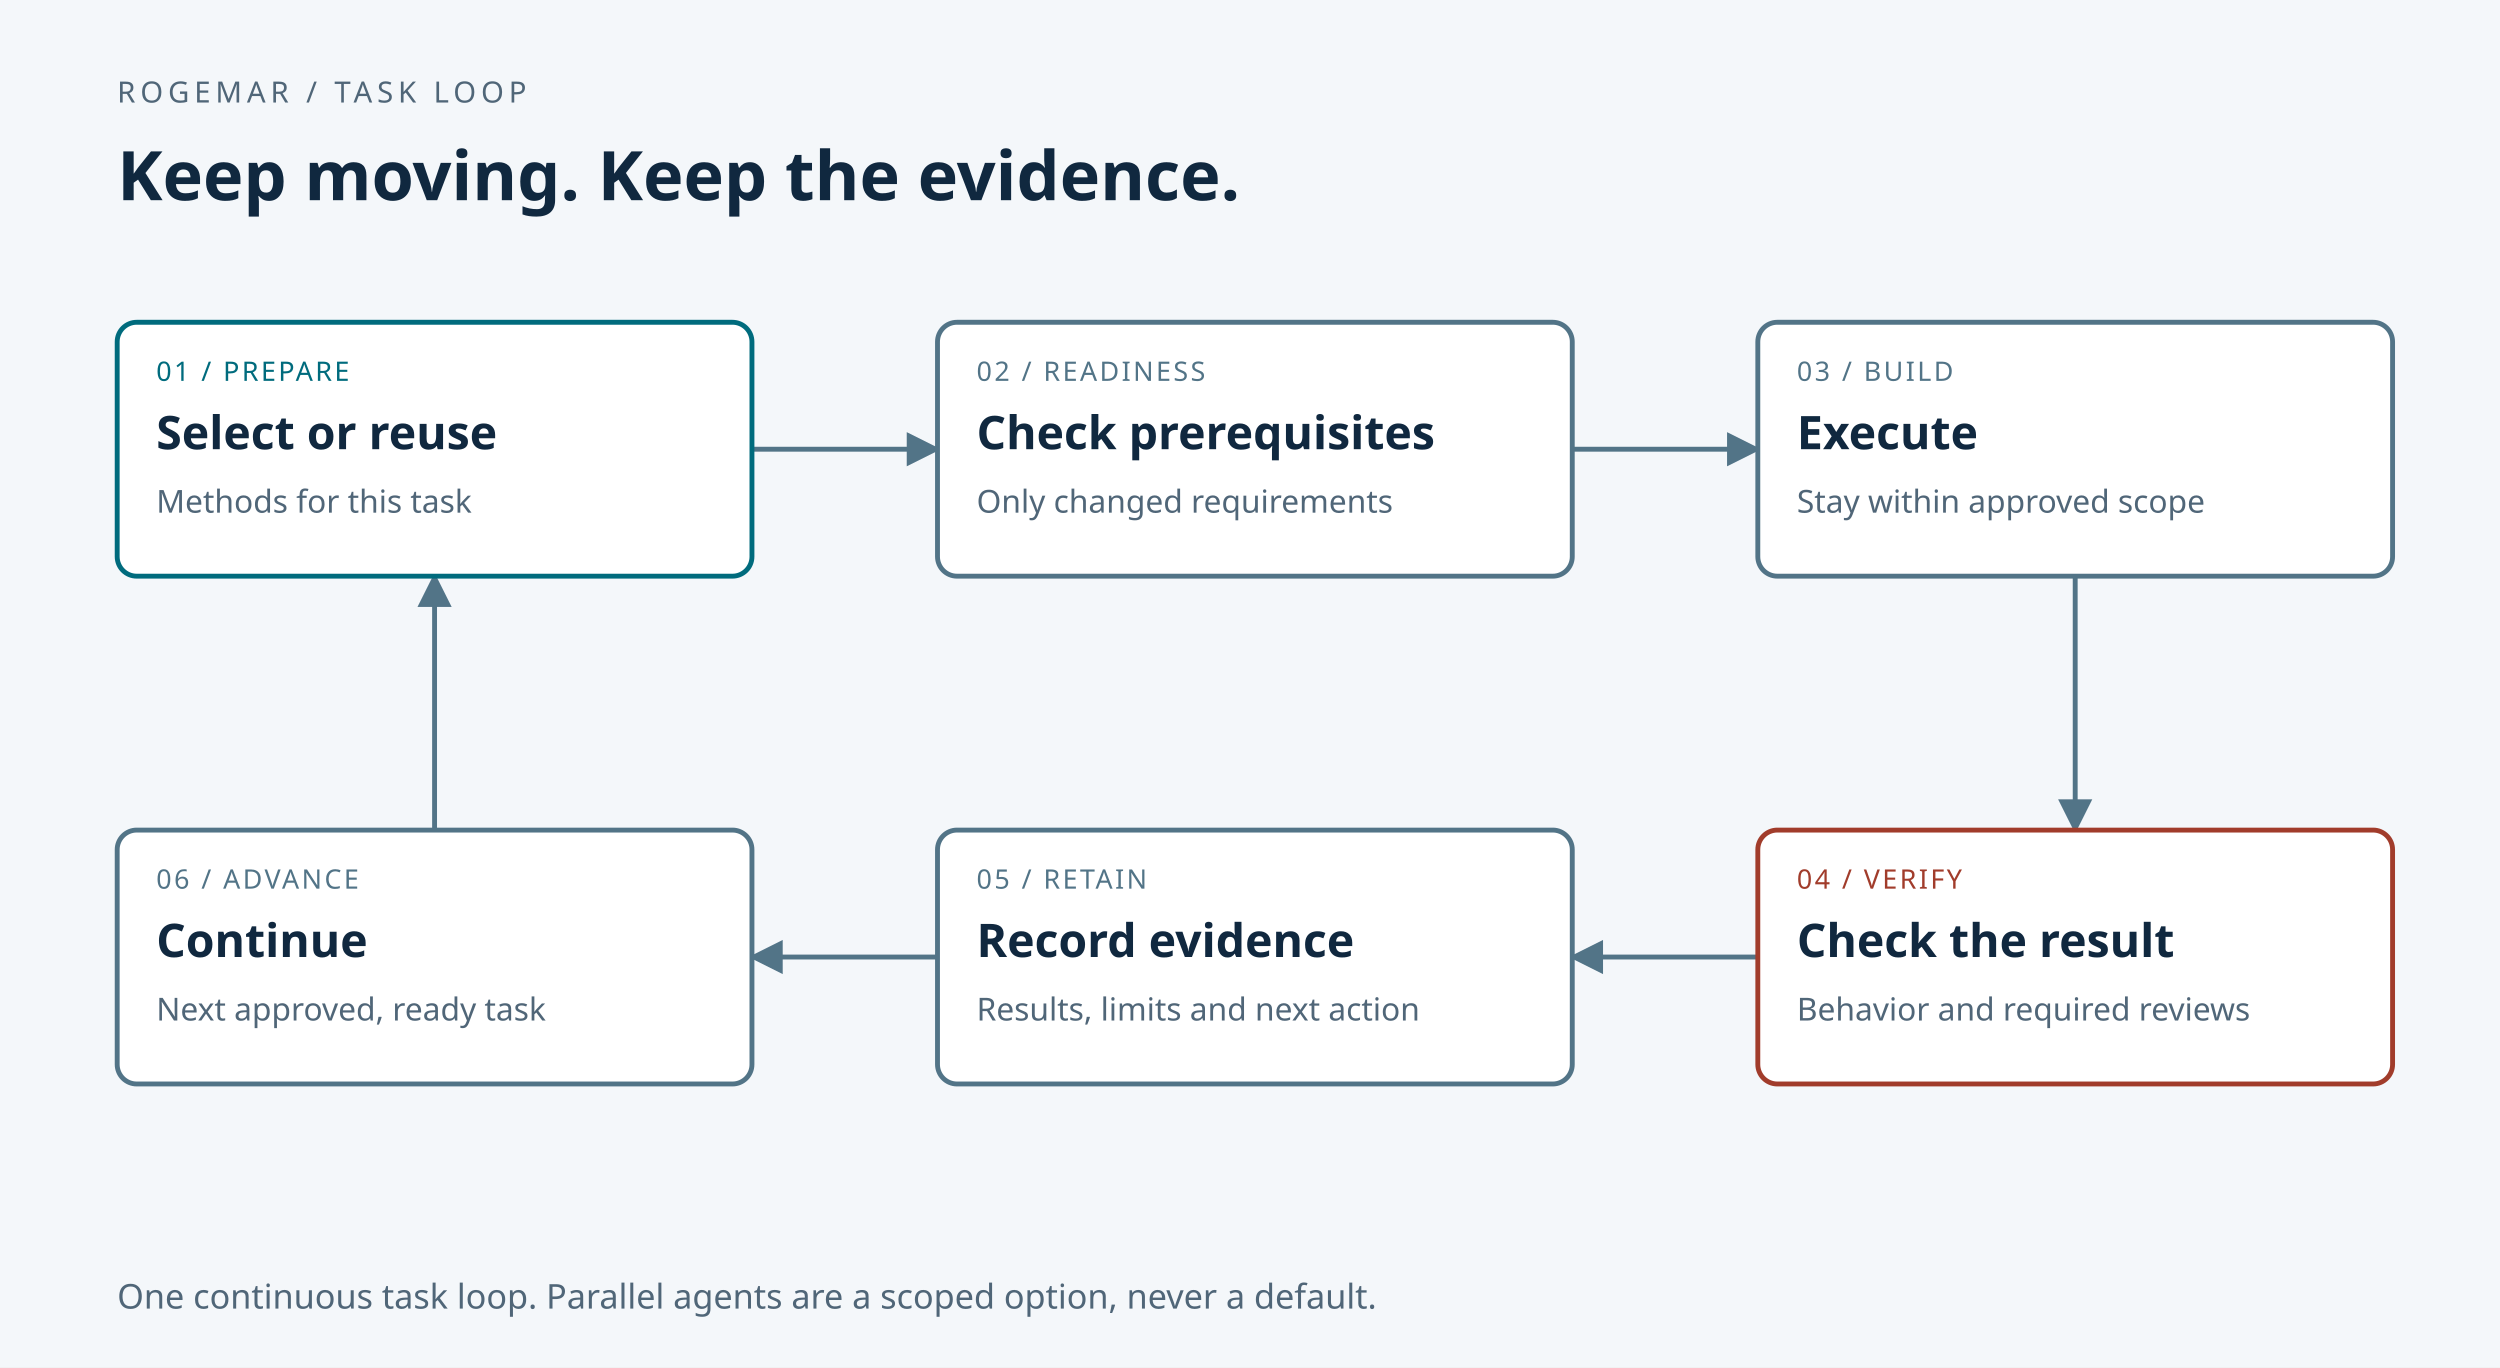
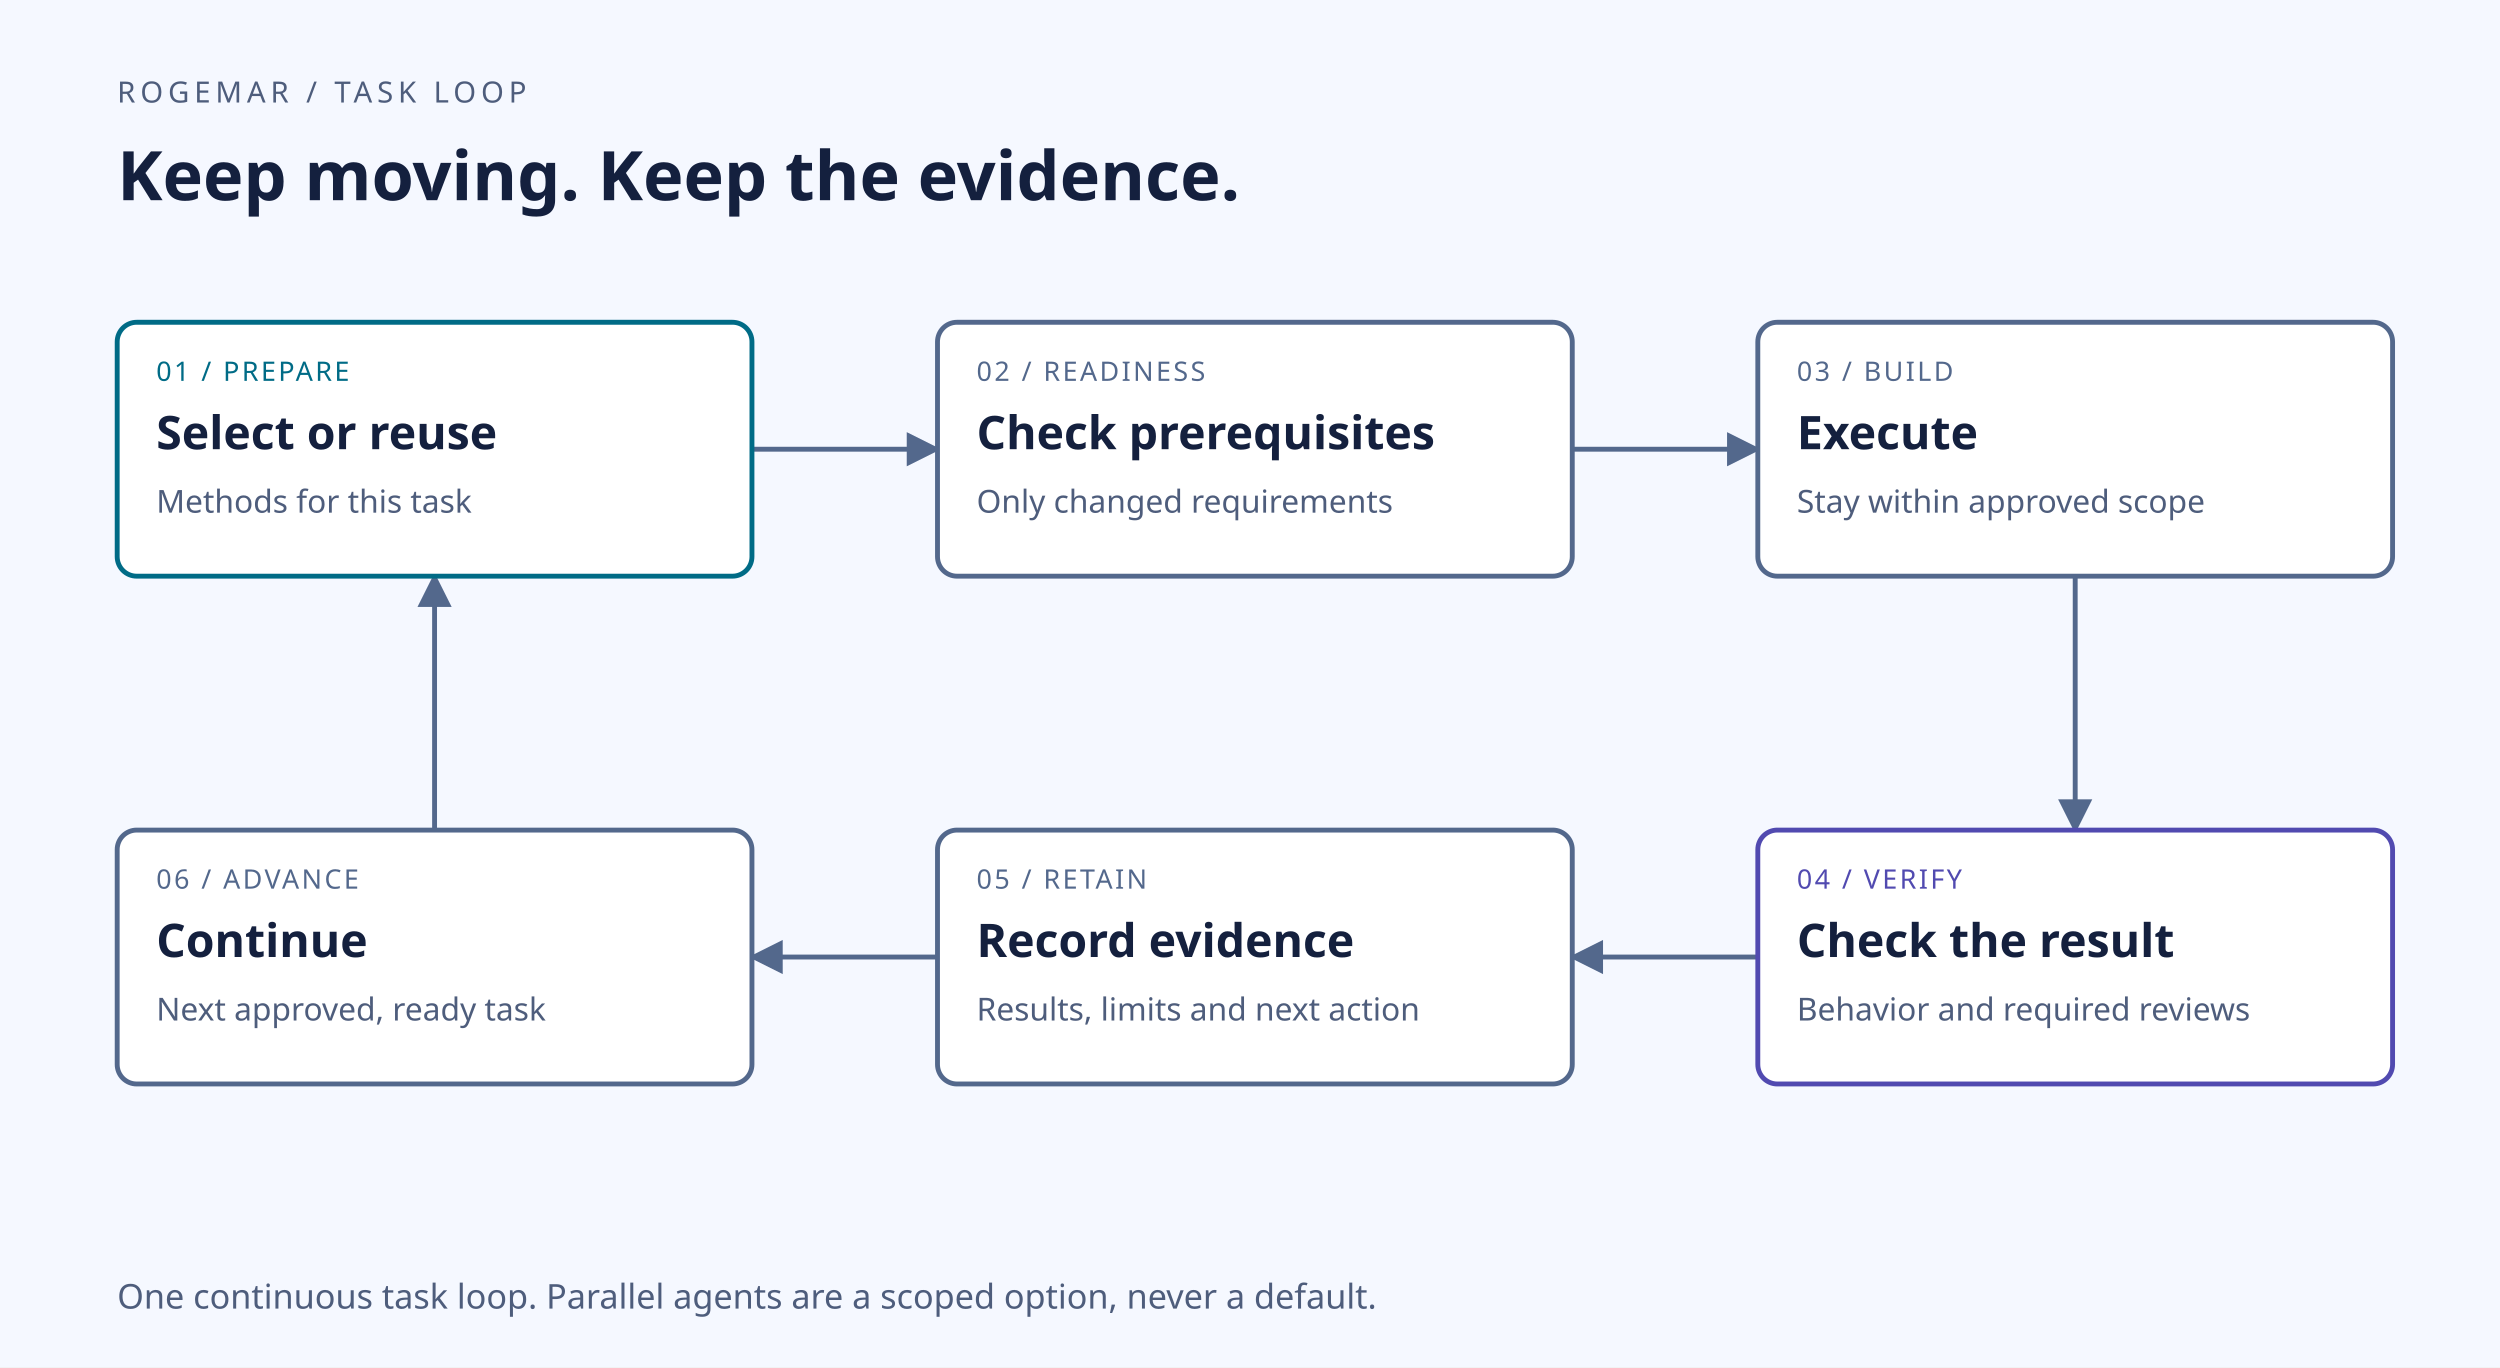
<svg xmlns="http://www.w3.org/2000/svg" viewBox="0 0 1024 560" role="img" aria-labelledby="task-loop-light-title task-loop-light-desc">
  <defs>
    <marker id="task-loop-light-arrow" viewBox="0 0 10 10" refX="9" refY="5" markerWidth="7" markerHeight="7" orient="auto">
-       <path d="M0 0 L10 5 L0 10" fill="#527487" />
+       <path d="M0 0 L10 5 L0 10" fill="#53688c" />
    </marker>
  </defs>
-   <rect width="1024" height="560" fill="#f4f7fa" />
-   <text x="48" y="42" fill="#506678" font-family="system-ui,sans-serif" font-size="12" letter-spacing="2">ROGEMAR / TASK LOOP</text>
-   <text x="48" y="82" fill="#10283f" font-family="system-ui,sans-serif" font-size="28" font-weight="700">Keep moving. Keep the evidence.</text>
-   <path d="M308 184 H384" fill="none" stroke="#527487" stroke-width="2" marker-end="url(#task-loop-light-arrow)" />
-   <path d="M644 184 H720" fill="none" stroke="#527487" stroke-width="2" marker-end="url(#task-loop-light-arrow)" />
-   <path d="M850 236 V340" fill="none" stroke="#527487" stroke-width="2" marker-end="url(#task-loop-light-arrow)" />
-   <path d="M720 392 H644" fill="none" stroke="#527487" stroke-width="2" marker-end="url(#task-loop-light-arrow)" />
-   <path d="M384 392 H308" fill="none" stroke="#527487" stroke-width="2" marker-end="url(#task-loop-light-arrow)" />
-   <path d="M178 340 V236" fill="none" stroke="#527487" stroke-width="2" marker-end="url(#task-loop-light-arrow)" />
+   <rect width="1024" height="560" fill="#f5f8ff" />
+   <text x="48" y="42" fill="#4e5d7c" font-family="system-ui,sans-serif" font-size="12" letter-spacing="2">ROGEMAR / TASK LOOP</text>
+   <text x="48" y="82" fill="#14203e" font-family="system-ui,sans-serif" font-size="28" font-weight="700">Keep moving. Keep the evidence.</text>
+   <path d="M308 184 H384" fill="none" stroke="#53688c" stroke-width="2" marker-end="url(#task-loop-light-arrow)" />
+   <path d="M644 184 H720" fill="none" stroke="#53688c" stroke-width="2" marker-end="url(#task-loop-light-arrow)" />
+   <path d="M850 236 V340" fill="none" stroke="#53688c" stroke-width="2" marker-end="url(#task-loop-light-arrow)" />
+   <path d="M720 392 H644" fill="none" stroke="#53688c" stroke-width="2" marker-end="url(#task-loop-light-arrow)" />
+   <path d="M384 392 H308" fill="none" stroke="#53688c" stroke-width="2" marker-end="url(#task-loop-light-arrow)" />
+   <path d="M178 340 V236" fill="none" stroke="#53688c" stroke-width="2" marker-end="url(#task-loop-light-arrow)" />
  <g data-step="0">
-     <rect x="48" y="132" width="260" height="104" rx="8" fill="#ffffff" stroke="#006b7d" stroke-width="2" />
-     <text x="64" y="156" fill="#006b7d" font-family="system-ui,sans-serif" font-size="11" letter-spacing="1">01 / PREPARE</text>
-     <text x="64" y="184" fill="#10283f" font-family="system-ui,sans-serif" font-size="19" font-weight="650">Select or reuse</text>
-     <text x="64" y="210" fill="#506678" font-family="system-ui,sans-serif" font-size="13">Methods for this task</text>
+     <rect x="48" y="132" width="260" height="104" rx="8" fill="#ffffff" stroke="#006b86" stroke-width="2" />
+     <text x="64" y="156" fill="#006b86" font-family="system-ui,sans-serif" font-size="11" letter-spacing="1">01 / PREPARE</text>
+     <text x="64" y="184" fill="#14203e" font-family="system-ui,sans-serif" font-size="19" font-weight="650">Select or reuse</text>
+     <text x="64" y="210" fill="#4e5d7c" font-family="system-ui,sans-serif" font-size="13">Methods for this task</text>
  </g>
  <g data-step="1">
-     <rect x="384" y="132" width="260" height="104" rx="8" fill="#ffffff" stroke="#527487" stroke-width="2" />
-     <text x="400" y="156" fill="#527487" font-family="system-ui,sans-serif" font-size="11" letter-spacing="1">02 / READINESS</text>
-     <text x="400" y="184" fill="#10283f" font-family="system-ui,sans-serif" font-size="19" font-weight="650">Check prerequisites</text>
-     <text x="400" y="210" fill="#506678" font-family="system-ui,sans-serif" font-size="13">Only changed requirements</text>
+     <rect x="384" y="132" width="260" height="104" rx="8" fill="#ffffff" stroke="#53688c" stroke-width="2" />
+     <text x="400" y="156" fill="#53688c" font-family="system-ui,sans-serif" font-size="11" letter-spacing="1">02 / READINESS</text>
+     <text x="400" y="184" fill="#14203e" font-family="system-ui,sans-serif" font-size="19" font-weight="650">Check prerequisites</text>
+     <text x="400" y="210" fill="#4e5d7c" font-family="system-ui,sans-serif" font-size="13">Only changed requirements</text>
  </g>
  <g data-step="2">
-     <rect x="720" y="132" width="260" height="104" rx="8" fill="#ffffff" stroke="#527487" stroke-width="2" />
-     <text x="736" y="156" fill="#527487" font-family="system-ui,sans-serif" font-size="11" letter-spacing="1">03 / BUILD</text>
-     <text x="736" y="184" fill="#10283f" font-family="system-ui,sans-serif" font-size="19" font-weight="650">Execute</text>
-     <text x="736" y="210" fill="#506678" font-family="system-ui,sans-serif" font-size="13">Stay within approved scope</text>
+     <rect x="720" y="132" width="260" height="104" rx="8" fill="#ffffff" stroke="#53688c" stroke-width="2" />
+     <text x="736" y="156" fill="#53688c" font-family="system-ui,sans-serif" font-size="11" letter-spacing="1">03 / BUILD</text>
+     <text x="736" y="184" fill="#14203e" font-family="system-ui,sans-serif" font-size="19" font-weight="650">Execute</text>
+     <text x="736" y="210" fill="#4e5d7c" font-family="system-ui,sans-serif" font-size="13">Stay within approved scope</text>
  </g>
  <g data-step="3">
-     <rect x="720" y="340" width="260" height="104" rx="8" fill="#ffffff" stroke="#a13c2b" stroke-width="2" />
-     <text x="736" y="364" fill="#a13c2b" font-family="system-ui,sans-serif" font-size="11" letter-spacing="1">04 / VERIFY</text>
-     <text x="736" y="392" fill="#10283f" font-family="system-ui,sans-serif" font-size="19" font-weight="650">Check the result</text>
-     <text x="736" y="418" fill="#506678" font-family="system-ui,sans-serif" font-size="13">Behavior and required reviews</text>
+     <rect x="720" y="340" width="260" height="104" rx="8" fill="#ffffff" stroke="#514ab0" stroke-width="2" />
+     <text x="736" y="364" fill="#514ab0" font-family="system-ui,sans-serif" font-size="11" letter-spacing="1">04 / VERIFY</text>
+     <text x="736" y="392" fill="#14203e" font-family="system-ui,sans-serif" font-size="19" font-weight="650">Check the result</text>
+     <text x="736" y="418" fill="#4e5d7c" font-family="system-ui,sans-serif" font-size="13">Behavior and required reviews</text>
  </g>
  <g data-step="4">
-     <rect x="384" y="340" width="260" height="104" rx="8" fill="#ffffff" stroke="#527487" stroke-width="2" />
-     <text x="400" y="364" fill="#527487" font-family="system-ui,sans-serif" font-size="11" letter-spacing="1">05 / RETAIN</text>
-     <text x="400" y="392" fill="#10283f" font-family="system-ui,sans-serif" font-size="19" font-weight="650">Record evidence</text>
-     <text x="400" y="418" fill="#506678" font-family="system-ui,sans-serif" font-size="13">Results, limits and next action</text>
+     <rect x="384" y="340" width="260" height="104" rx="8" fill="#ffffff" stroke="#53688c" stroke-width="2" />
+     <text x="400" y="364" fill="#53688c" font-family="system-ui,sans-serif" font-size="11" letter-spacing="1">05 / RETAIN</text>
+     <text x="400" y="392" fill="#14203e" font-family="system-ui,sans-serif" font-size="19" font-weight="650">Record evidence</text>
+     <text x="400" y="418" fill="#4e5d7c" font-family="system-ui,sans-serif" font-size="13">Results, limits and next action</text>
  </g>
  <g data-step="5">
-     <rect x="48" y="340" width="260" height="104" rx="8" fill="#ffffff" stroke="#527487" stroke-width="2" />
-     <text x="64" y="364" fill="#527487" font-family="system-ui,sans-serif" font-size="11" letter-spacing="1">06 / ADVANCE</text>
-     <text x="64" y="392" fill="#10283f" font-family="system-ui,sans-serif" font-size="19" font-weight="650">Continue</text>
-     <text x="64" y="418" fill="#506678" font-family="system-ui,sans-serif" font-size="13">Next approved, ready task</text>
+     <rect x="48" y="340" width="260" height="104" rx="8" fill="#ffffff" stroke="#53688c" stroke-width="2" />
+     <text x="64" y="364" fill="#53688c" font-family="system-ui,sans-serif" font-size="11" letter-spacing="1">06 / ADVANCE</text>
+     <text x="64" y="392" fill="#14203e" font-family="system-ui,sans-serif" font-size="19" font-weight="650">Continue</text>
+     <text x="64" y="418" fill="#4e5d7c" font-family="system-ui,sans-serif" font-size="13">Next approved, ready task</text>
  </g>
-   <text x="48" y="536" fill="#506678" font-family="system-ui,sans-serif" font-size="14">One continuous task loop. Parallel agents are a scoped option, never a default.</text>
+   <text x="48" y="536" fill="#4e5d7c" font-family="system-ui,sans-serif" font-size="14">One continuous task loop. Parallel agents are a scoped option, never a default.</text>
</svg>
